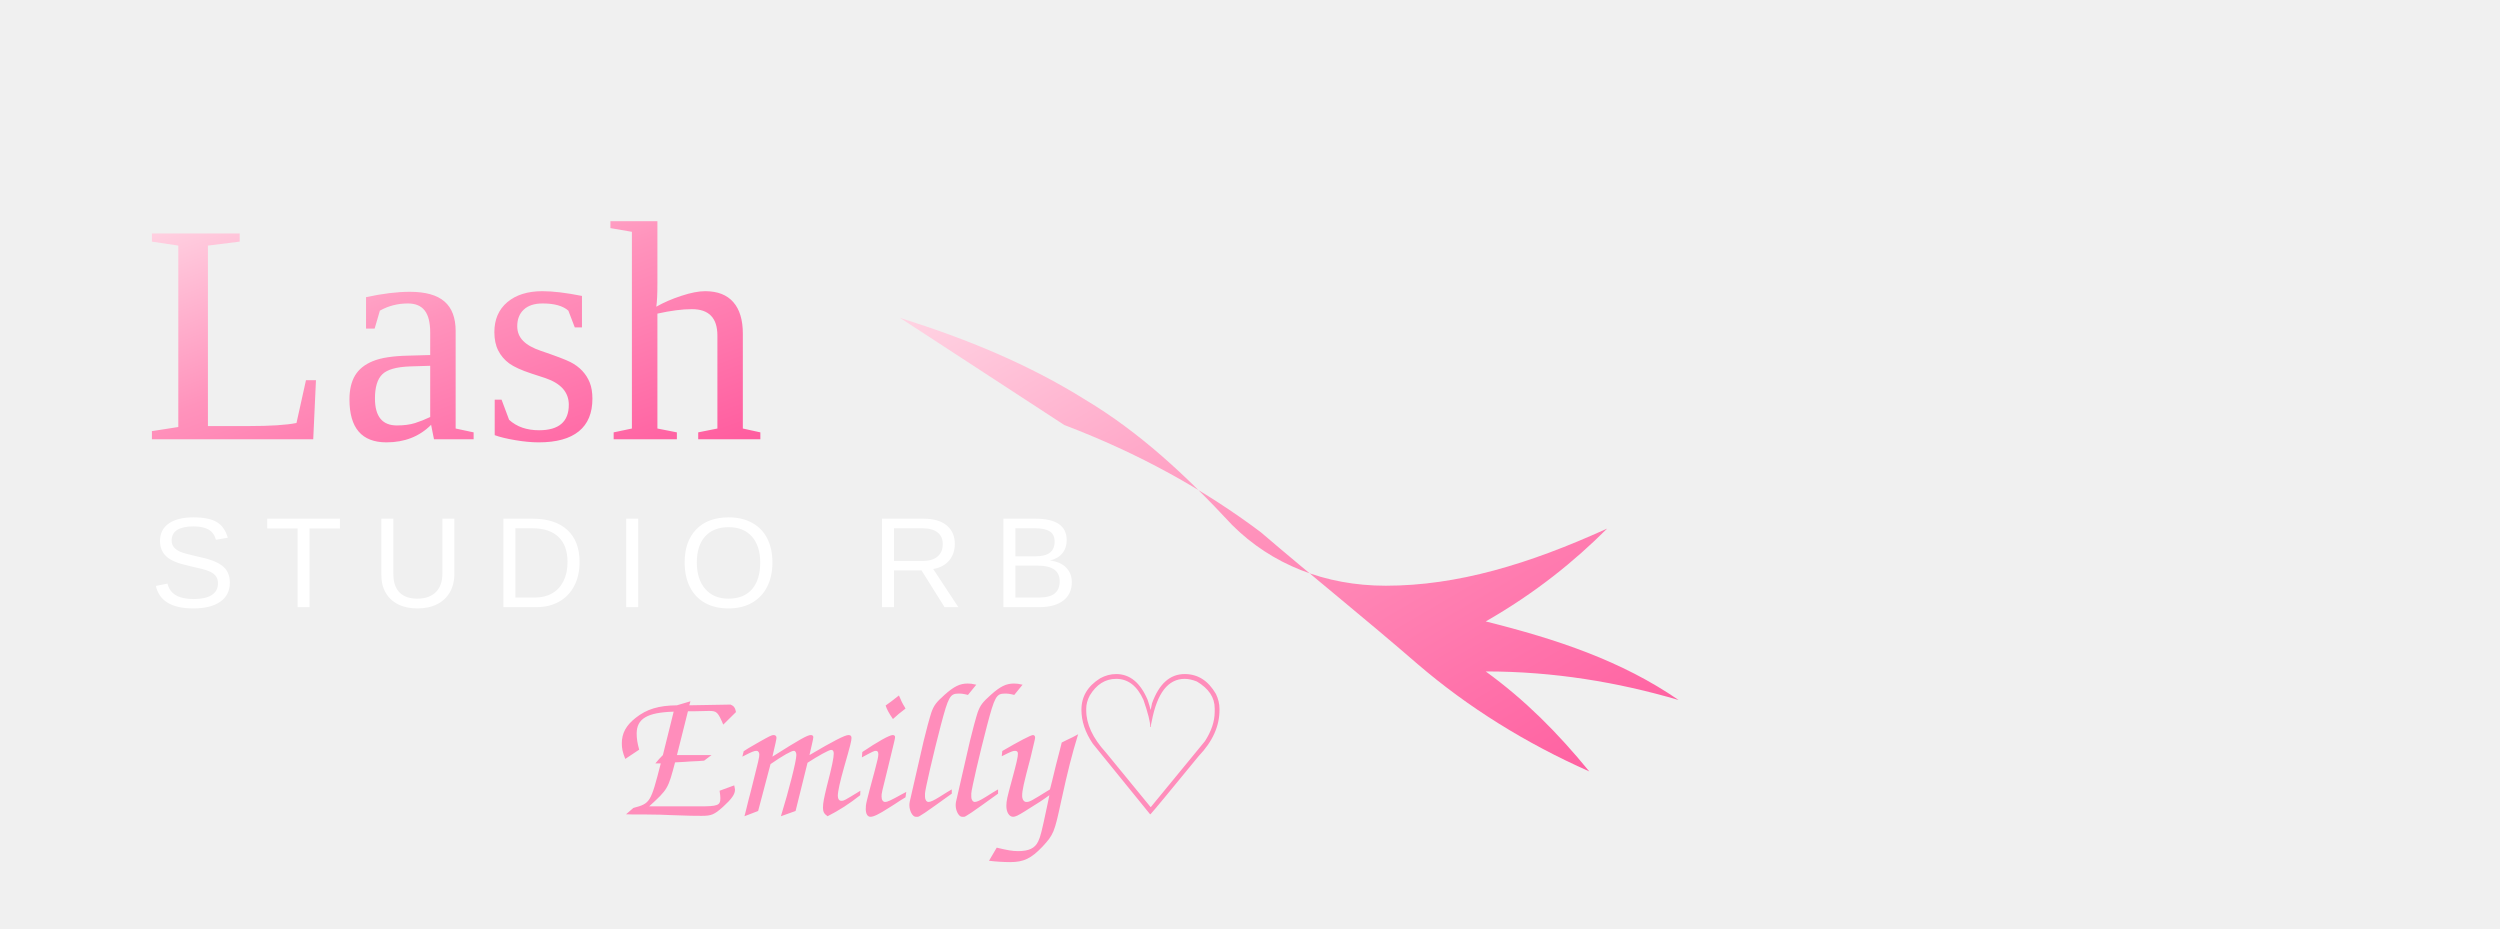
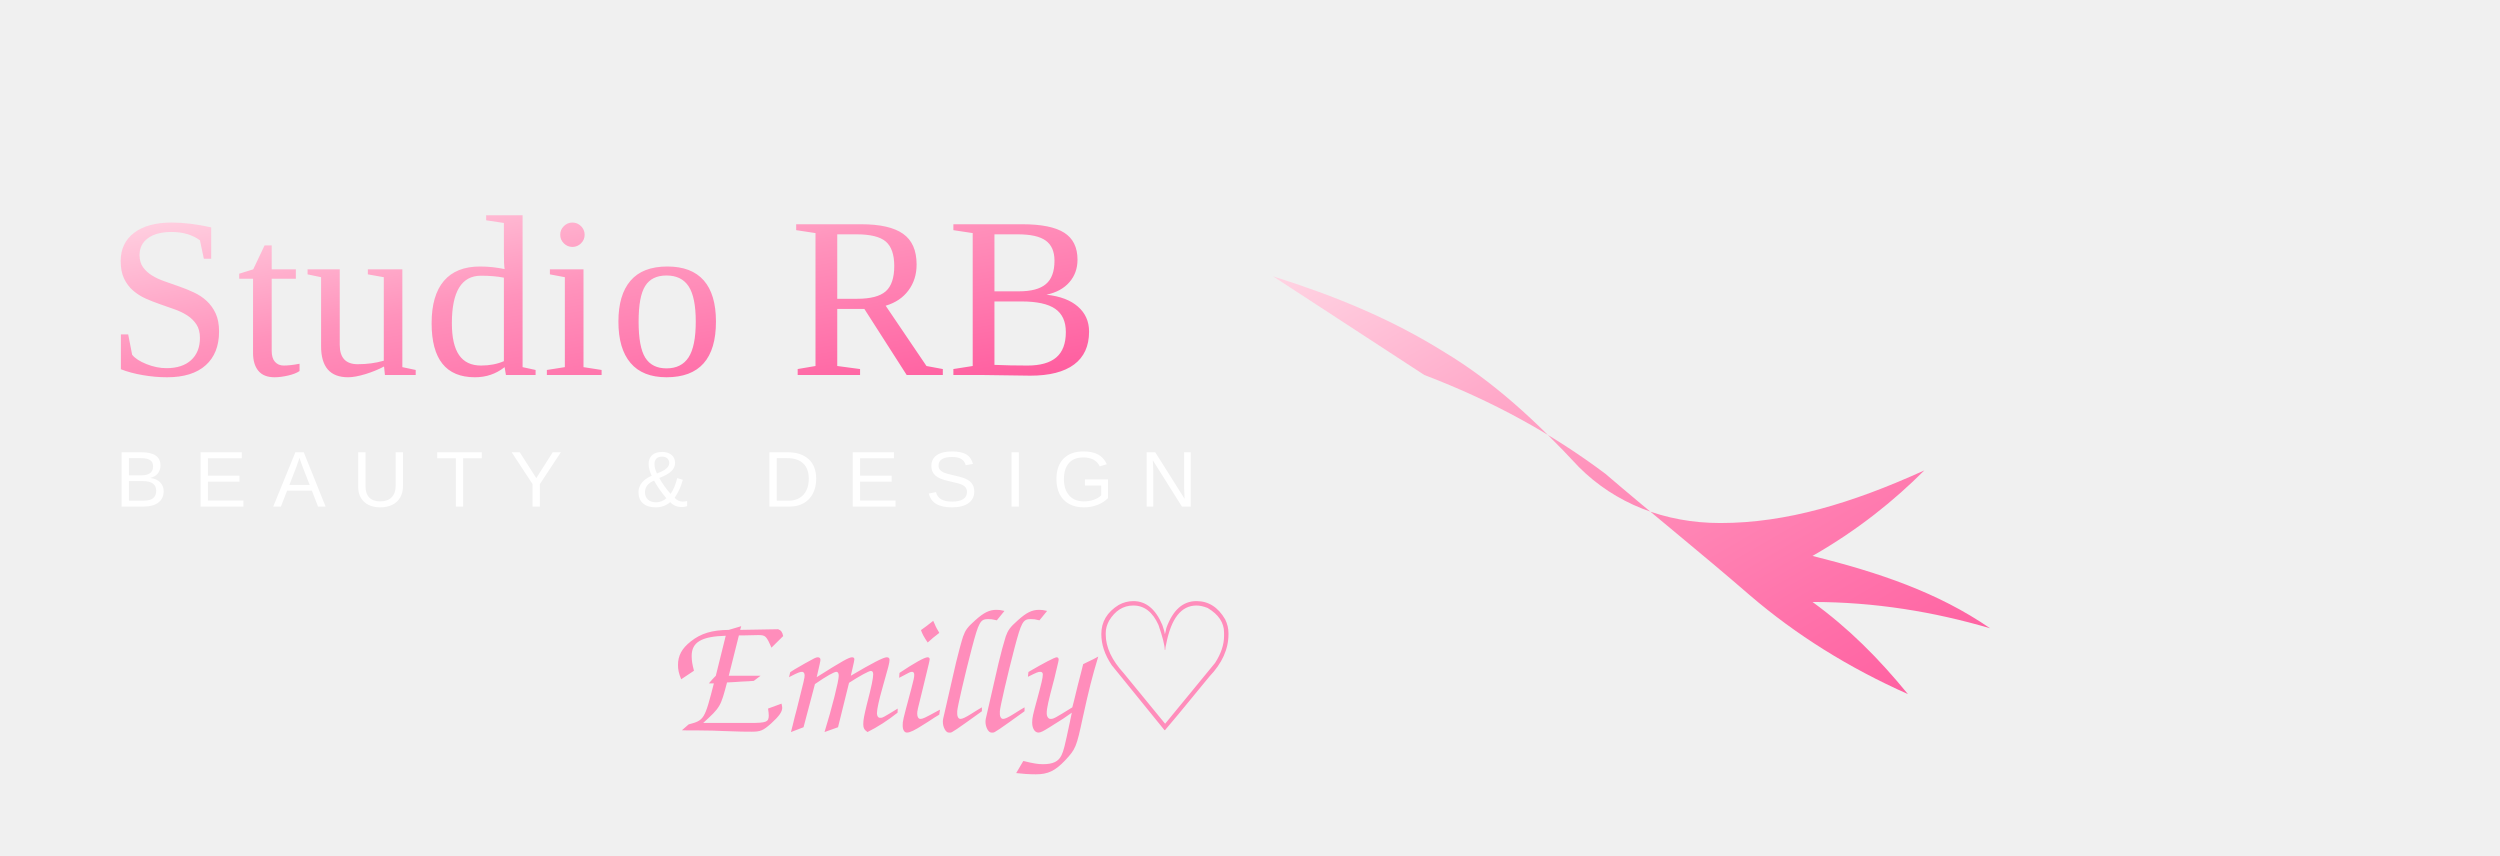
- <svg xmlns="http://www.w3.org/2000/svg" viewBox="0 0 700 260">
+ <svg xmlns="http://www.w3.org/2000/svg" viewBox="0 0 760 260">
  <defs>
    <linearGradient id="g" x1="0" y1="0" x2="1" y2="1">
      <stop offset="0%" stop-color="#ffd4e3" />
      <stop offset="45%" stop-color="#ff93bc" />
      <stop offset="100%" stop-color="#ff5b9e" />
    </linearGradient>
  </defs>
-   <rect width="700" height="260" rx="28" fill="none" />
-   <g transform="translate(40,18)">
-     <text x="0" y="105" font-family="Georgia, 'Times New Roman', serif" font-size="88" fill="url(#g)" letter-spacing="1">Lash</text>
-     <path d="M212 71c19 6 36 13 52 23 15 9 28 21 41 35 11 11 26 17 43 17 20 0 40-6 62-16-9 9-20 18-34 26 20 5 38 11 54 22-17-5-35-8-54-8 11 8 20 17 29 28-18-8-34-18-48-30-15-13-30-25-44-37-16-12-34-22-55-30z" fill="url(#g)" />
-     <text x="2" y="152" font-family="Arial, Helvetica, sans-serif" font-size="36" fill="#ffffff" letter-spacing="8">STUDIO RB</text>
-     <text x="130" y="210" font-family="'Brush Script MT', 'Segoe Script', cursive" font-size="54" fill="#ff8dbb">Emilly♡</text>
+   <rect width="760" height="260" rx="28" fill="none" />
+   <g transform="translate(32,22)">
+     <text x="0" y="92" font-family="Georgia, 'Times New Roman', serif" font-size="70" fill="url(#g)" letter-spacing="1.1">Studio RB</text>
+     <path d="M355 62c19 6 36 13 52 23 15 9 28 21 41 35 11 11 26 17 43 17 20 0 40-6 62-16-9 9-20 18-34 26 20 5 38 11 54 22-17-5-35-8-54-8 11 8 20 17 29 28-18-8-34-18-48-30-15-13-30-25-44-37-16-12-34-22-55-30z" fill="url(#g)" />
+     <text x="3" y="132" font-family="Arial, Helvetica, sans-serif" font-size="24" fill="#ffffff" letter-spacing="8">BEAUTY &amp; DESIGN</text>
+     <text x="170" y="200" font-family="'Brush Script MT', 'Segoe Script', cursive" font-size="54" fill="#ff8dbb">Emilly♡</text>
  </g>
</svg>
